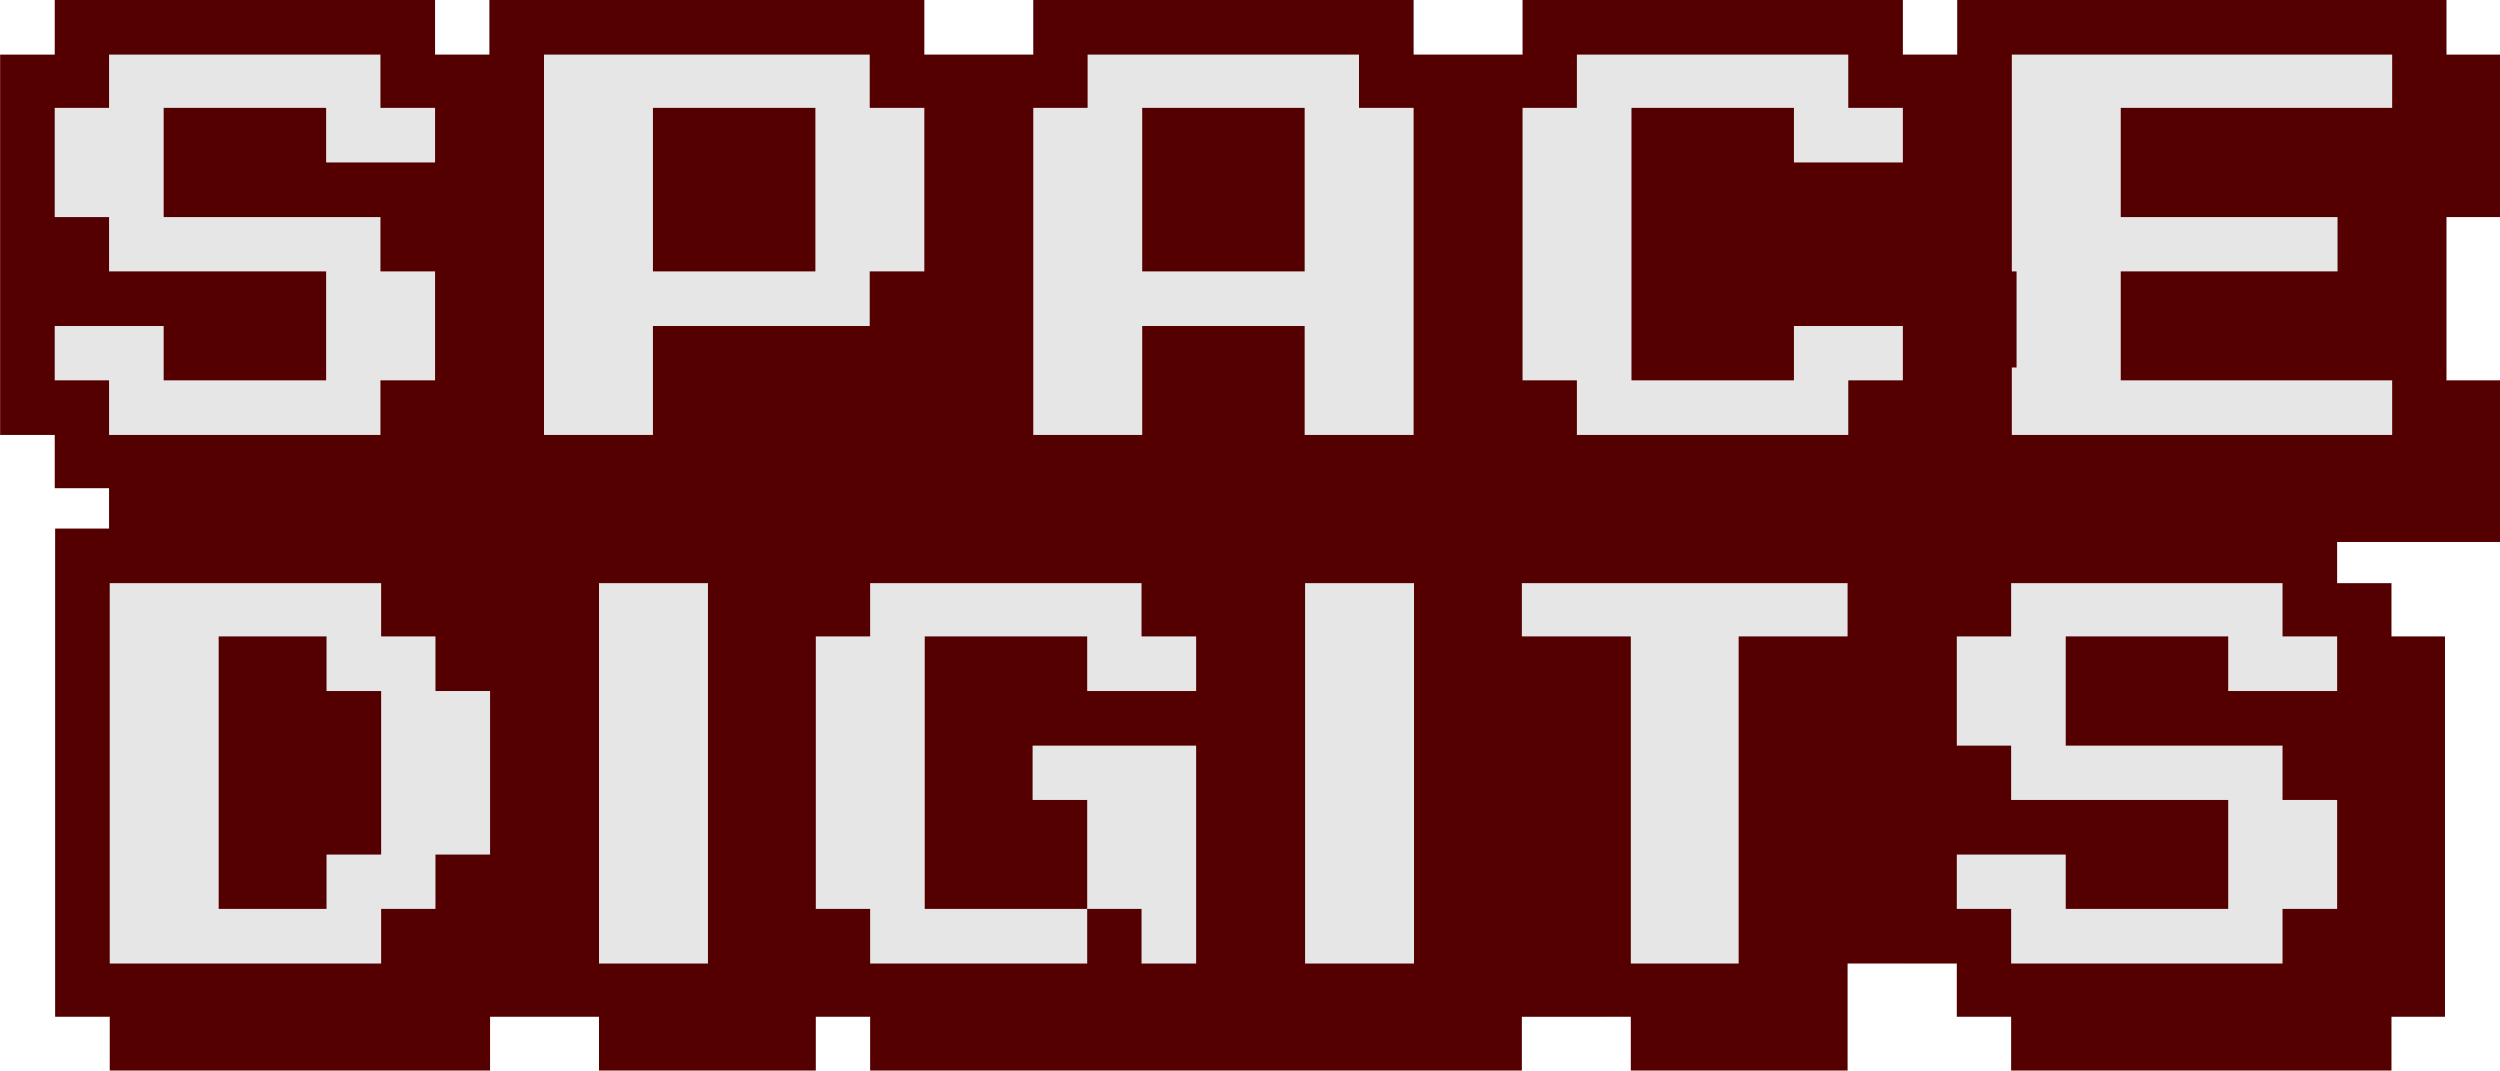
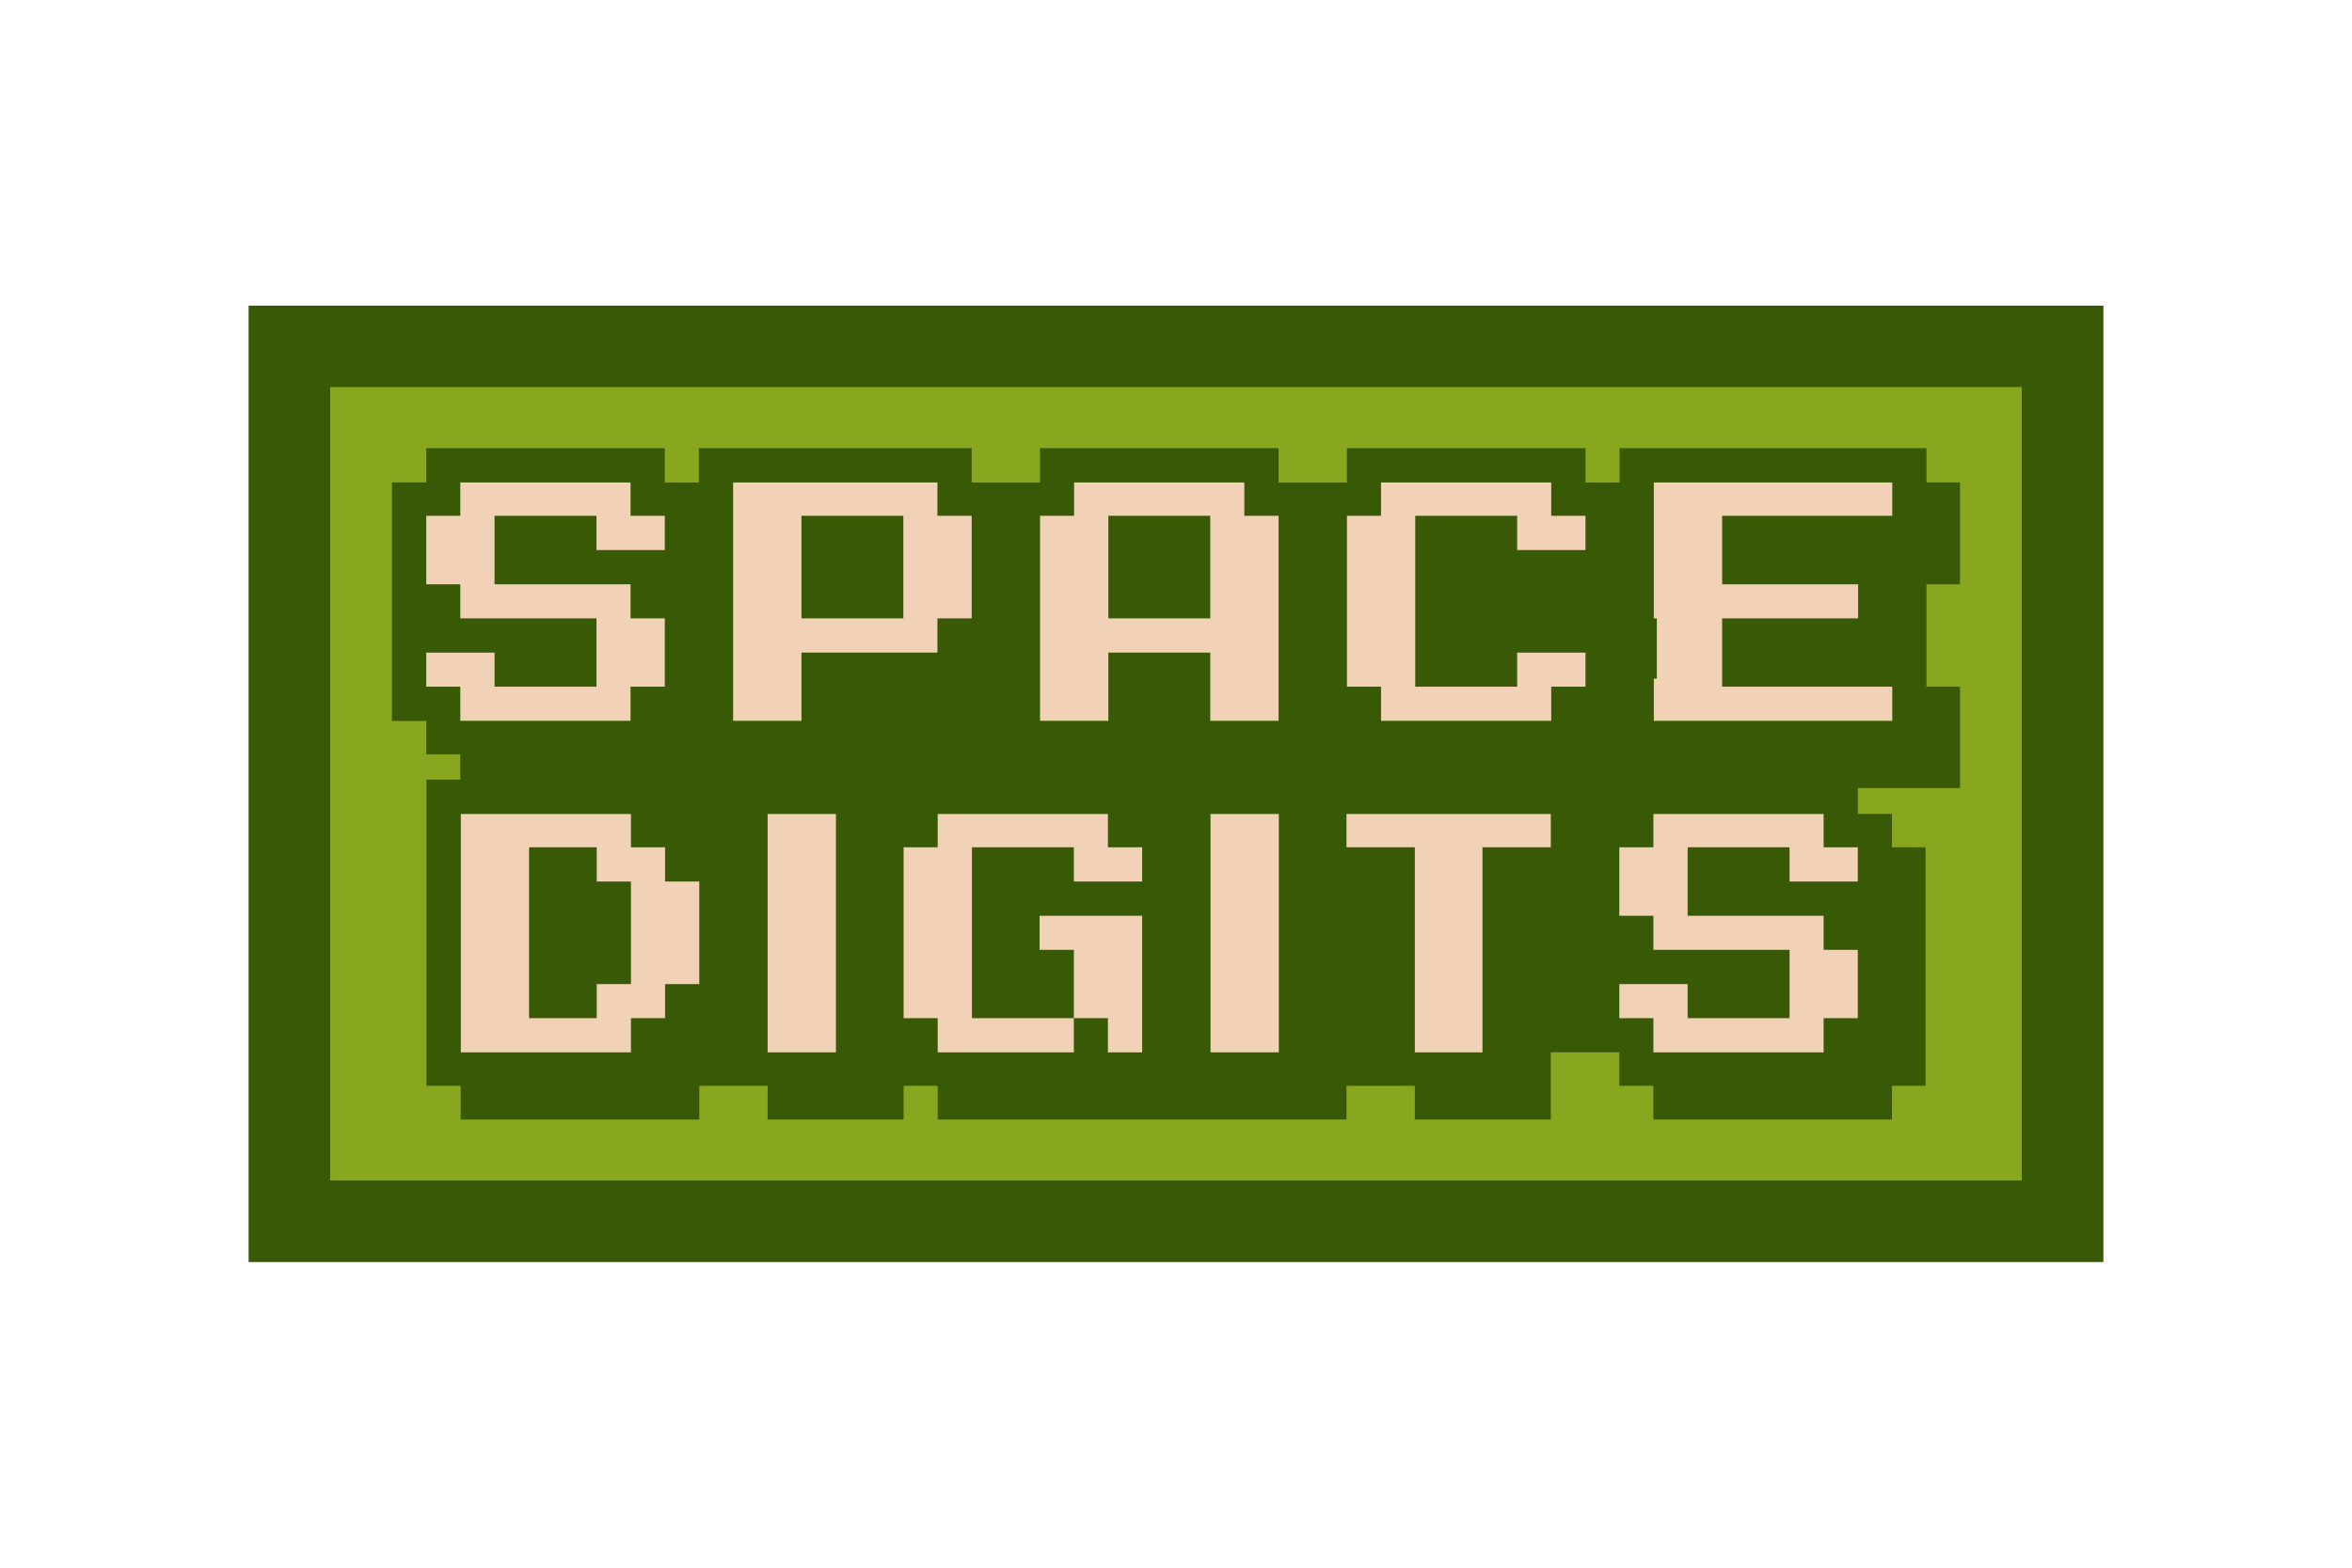
- <svg xmlns="http://www.w3.org/2000/svg" width="100%" height="100%" viewBox="0 0 1600 685" version="1.1" xml:space="preserve" style="fill-rule:evenodd;clip-rule:evenodd;stroke-linejoin:round;stroke-miterlimit:2;">
-   <g transform="matrix(1.11759,0,0,1.11759,-94.0341,-100.583)">
-     <g id="Layer2" transform="matrix(1,0,0,1,-1.13687e-13,-343.251)">
-       <g>
-         <rect x="115.484" y="464.524" width="1338.55" height="217.798" style="fill:rgb(230,230,230);" />
-         <g transform="matrix(0.952931,0,0,1.00004,36.9377,302.659)">
-           <rect x="115.484" y="464.524" width="1338.55" height="217.798" style="fill:rgb(230,230,230);" />
-         </g>
+ <svg xmlns="http://www.w3.org/2000/svg" width="100%" height="100%" viewBox="0 0 600 400" version="1.1" xml:space="preserve" style="fill-rule:evenodd;clip-rule:evenodd;stroke-linejoin:round;stroke-miterlimit:2;">
+   <g transform="matrix(1.07869,0,0,1.18134,-23.6068,-36.2684)">
+     <rect x="99.992" y="114.35" width="400.017" height="171.301" style="fill:rgb(137,166,31);" />
+     <path d="M519.322,303.286L519.322,96.714L80.678,96.714L80.678,303.286L519.322,303.286ZM500.008,114.35L99.992,114.35L99.992,285.65L500.008,285.65L500.008,114.35Z" style="fill:rgb(56,89,5);" />
+   </g>
+   <g transform="matrix(0.279424,0,0,0.279424,76.4611,-6.71091)">
+     <g id="Layer2">
+       <rect x="115.484" y="464.524" width="1338.55" height="217.798" style="fill:rgb(242,210,182);" />
+       <g transform="matrix(0.952931,0,0,1.00004,36.9377,302.659)">
+         <rect x="115.484" y="464.524" width="1338.55" height="217.798" style="fill:rgb(242,210,182);" />
      </g>
    </g>
-     <g transform="matrix(5.58436,0,0,5.58436,-822.955,-1821.16)">
-       <path id="path279-0" d="M168.048,342.235L168.048,347.835L162.448,347.835L162.448,386.837L168.048,386.837L168.048,392.298L173.618,392.298L173.618,396.437L168.089,396.437L168.089,446.5L173.689,446.5L173.689,452.015L212.69,452.015L212.69,446.5L223.861,446.5L223.861,452.015L246.093,452.015L246.093,446.5L251.665,446.5L251.665,452.015L318.497,452.015L318.497,446.503L327.111,446.503L327.111,446.5L329.67,446.5L329.67,452.015L351.9,452.015L351.9,441.037L357.5,441.037L357.5,441.039L363.099,441.039L363.099,446.5L368.671,446.5L368.671,452.015L407.674,452.015L407.674,446.5L413.161,446.5L413.161,407.497L407.674,407.497L407.674,402.036L402.102,402.036L402.102,397.813L418.802,397.813L418.802,381.238L413.315,381.238L413.315,364.495L418.802,364.495L418.802,347.835L413.315,347.835L413.315,342.235L363.141,342.235L363.141,347.835L357.569,347.835L357.569,342.235L318.568,342.235L318.568,347.835L307.397,347.835L307.397,342.235L268.394,342.235L268.394,347.835L257.223,347.835L257.223,342.235L212.621,342.235L212.621,347.835L207.049,347.835L207.049,342.235L168.048,342.235ZM173.618,347.835L201.449,347.835L201.449,353.295L207.049,353.295L207.049,358.895L195.878,358.895L195.878,353.295L179.219,353.295L179.219,364.495L201.449,364.495L201.449,370.066L207.049,370.066L207.049,381.238L201.449,381.238L201.449,386.837L173.618,386.837L173.618,381.238L168.048,381.238L168.048,375.666L179.219,375.666L179.219,381.238L195.878,381.238L195.878,370.066L173.618,370.066L173.618,364.495L168.048,364.495L168.048,353.295L173.618,353.295L173.618,347.835ZM218.22,347.835L251.623,347.835L251.623,353.295L257.223,353.295L257.223,370.066L251.623,370.066L251.623,375.666L229.392,375.666L229.392,386.837L218.22,386.837L218.22,347.835ZM273.966,347.835L301.797,347.835L301.797,353.295L307.397,353.295L307.397,386.837L296.224,386.837L296.224,375.666L279.565,375.666L279.565,386.837L268.394,386.837L268.394,353.295L273.966,353.295L273.966,347.835ZM324.14,347.835L351.97,347.835L351.97,353.295L357.569,353.295L357.569,358.895L346.398,358.895L346.398,353.295L329.739,353.295L329.739,381.238L346.398,381.238L346.398,375.666L357.569,375.666L357.569,381.238L351.97,381.238L351.97,386.837L324.14,386.837L324.14,381.238L318.568,381.238L318.568,353.295L324.14,353.295L324.14,347.835ZM368.741,347.835L407.743,347.835L407.743,353.295L379.912,353.295L379.912,364.495L402.144,364.495L402.144,370.066L379.912,370.066L379.912,381.238L407.743,381.238L407.743,386.837L368.741,386.837L368.741,379.921L369.228,379.921L369.228,370.066L368.741,370.066L368.741,347.835ZM229.392,353.295L229.392,370.066L246.051,370.066L246.051,353.295L229.392,353.295ZM279.565,353.295L279.565,370.066L296.224,370.066L296.224,353.295L279.565,353.295ZM173.689,402.036L201.519,402.036L201.519,407.497L207.092,407.497L207.092,413.097L212.69,413.097L212.69,429.868L207.092,429.868L207.092,435.439L201.519,435.439L201.519,441.039L173.689,441.039L173.689,402.036ZM223.861,402.036L235.033,402.036L235.033,441.039L223.861,441.039L223.861,402.036ZM251.665,402.036L279.496,402.036L279.496,407.497L285.096,407.497L285.096,413.097L273.924,413.097L273.924,407.497L257.264,407.497L257.264,435.439L273.924,435.439L273.924,424.268L268.325,424.268L268.325,418.696L285.096,418.696L285.096,441.039L279.496,441.039L279.496,435.439L273.924,435.439L273.924,441.039L251.665,441.039L251.665,435.439L246.093,435.439L246.093,407.497L251.665,407.497L251.665,402.036ZM296.267,402.036L307.438,402.036L307.438,441.039L296.267,441.039L296.267,402.036ZM318.497,402.036L351.9,402.036L351.9,407.497L340.729,407.497L340.729,441.039L329.67,441.039L329.67,407.497L318.497,407.497L318.497,402.036ZM368.671,402.036L396.502,402.036L396.502,407.497L402.102,407.497L402.102,413.097L390.931,413.097L390.931,407.497L374.271,407.497L374.271,418.696L396.502,418.696L396.502,424.268L402.102,424.268L402.102,435.439L396.502,435.439L396.502,441.039L368.671,441.039L368.671,435.439L363.099,435.439L363.099,429.868L374.271,429.868L374.271,435.439L390.931,435.439L390.931,424.268L368.671,424.268L368.671,418.696L363.099,418.696L363.099,407.497L368.671,407.497L368.671,402.036ZM184.86,407.497L184.86,435.439L195.919,435.439L195.919,429.868L201.519,429.868L201.519,413.097L195.919,413.097L195.919,407.497L184.86,407.497Z" style="fill:rgb(85,0,0);fill-rule:nonzero;" />
+     <g id="path279-0" transform="matrix(5.58436,0,0,5.58436,-822.955,-1477.91)">
+       <path d="M168.048,342.235L168.048,347.835L162.448,347.835L162.448,386.837L168.048,386.837L168.048,392.298L173.618,392.298L173.618,396.437L168.089,396.437L168.089,446.5L173.689,446.5L173.689,452.015L212.69,452.015L212.69,446.5L223.861,446.5L223.861,452.015L246.093,452.015L246.093,446.5L251.665,446.5L251.665,452.015L318.497,452.015L318.497,446.503L327.111,446.503L327.111,446.5L329.67,446.5L329.67,452.015L351.9,452.015L351.9,441.037L357.5,441.037L357.5,441.039L363.099,441.039L363.099,446.5L368.671,446.5L368.671,452.015L407.674,452.015L407.674,446.5L413.161,446.5L413.161,407.497L407.674,407.497L407.674,402.036L402.102,402.036L402.102,397.813L418.802,397.813L418.802,381.238L413.315,381.238L413.315,364.495L418.802,364.495L418.802,347.835L413.315,347.835L413.315,342.235L363.141,342.235L363.141,347.835L357.569,347.835L357.569,342.235L318.568,342.235L318.568,347.835L307.397,347.835L307.397,342.235L268.394,342.235L268.394,347.835L257.223,347.835L257.223,342.235L212.621,342.235L212.621,347.835L207.049,347.835L207.049,342.235L168.048,342.235ZM173.618,347.835L201.449,347.835L201.449,353.295L207.049,353.295L207.049,358.895L195.878,358.895L195.878,353.295L179.219,353.295L179.219,364.495L201.449,364.495L201.449,370.066L207.049,370.066L207.049,381.238L201.449,381.238L201.449,386.837L173.618,386.837L173.618,381.238L168.048,381.238L168.048,375.666L179.219,375.666L179.219,381.238L195.878,381.238L195.878,370.066L173.618,370.066L173.618,364.495L168.048,364.495L168.048,353.295L173.618,353.295L173.618,347.835ZM218.22,347.835L251.623,347.835L251.623,353.295L257.223,353.295L257.223,370.066L251.623,370.066L251.623,375.666L229.392,375.666L229.392,386.837L218.22,386.837L218.22,347.835ZM273.966,347.835L301.797,347.835L301.797,353.295L307.397,353.295L307.397,386.837L296.224,386.837L296.224,375.666L279.565,375.666L279.565,386.837L268.394,386.837L268.394,353.295L273.966,353.295L273.966,347.835ZM324.14,347.835L351.97,347.835L351.97,353.295L357.569,353.295L357.569,358.895L346.398,358.895L346.398,353.295L329.739,353.295L329.739,381.238L346.398,381.238L346.398,375.666L357.569,375.666L357.569,381.238L351.97,381.238L351.97,386.837L324.14,386.837L324.14,381.238L318.568,381.238L318.568,353.295L324.14,353.295L324.14,347.835ZM368.741,347.835L407.743,347.835L407.743,353.295L379.912,353.295L379.912,364.495L402.144,364.495L402.144,370.066L379.912,370.066L379.912,381.238L407.743,381.238L407.743,386.837L368.741,386.837L368.741,379.921L369.228,379.921L369.228,370.066L368.741,370.066L368.741,347.835ZM229.392,353.295L229.392,370.066L246.051,370.066L246.051,353.295L229.392,353.295ZM279.565,353.295L279.565,370.066L296.224,370.066L296.224,353.295L279.565,353.295ZM173.689,402.036L201.519,402.036L201.519,407.497L207.092,407.497L207.092,413.097L212.69,413.097L212.69,429.868L207.092,429.868L207.092,435.439L201.519,435.439L201.519,441.039L173.689,441.039L173.689,402.036ZM223.861,402.036L235.033,402.036L235.033,441.039L223.861,441.039L223.861,402.036ZM251.665,402.036L279.496,402.036L279.496,407.497L285.096,407.497L285.096,413.097L273.924,413.097L273.924,407.497L257.264,407.497L257.264,435.439L273.924,435.439L273.924,424.268L268.325,424.268L268.325,418.696L285.096,418.696L285.096,441.039L279.496,441.039L279.496,435.439L273.924,435.439L273.924,441.039L251.665,441.039L251.665,435.439L246.093,435.439L246.093,407.497L251.665,407.497L251.665,402.036ZM296.267,402.036L307.438,402.036L307.438,441.039L296.267,441.039L296.267,402.036ZM318.497,402.036L351.9,402.036L351.9,407.497L340.729,407.497L340.729,441.039L329.67,441.039L329.67,407.497L318.497,407.497L318.497,402.036ZM368.671,402.036L396.502,402.036L396.502,407.497L402.102,407.497L402.102,413.097L390.931,413.097L390.931,407.497L374.271,407.497L374.271,418.696L396.502,418.696L396.502,424.268L402.102,424.268L402.102,435.439L396.502,435.439L396.502,441.039L368.671,441.039L368.671,435.439L363.099,435.439L363.099,429.868L374.271,429.868L374.271,435.439L390.931,435.439L390.931,424.268L368.671,424.268L368.671,418.696L363.099,418.696L363.099,407.497L368.671,407.497L368.671,402.036ZM184.86,407.497L184.86,435.439L195.919,435.439L195.919,429.868L201.519,429.868L201.519,413.097L195.919,413.097L195.919,407.497L184.86,407.497Z" style="fill:rgb(56,89,5);fill-rule:nonzero;" />
    </g>
  </g>
</svg>
